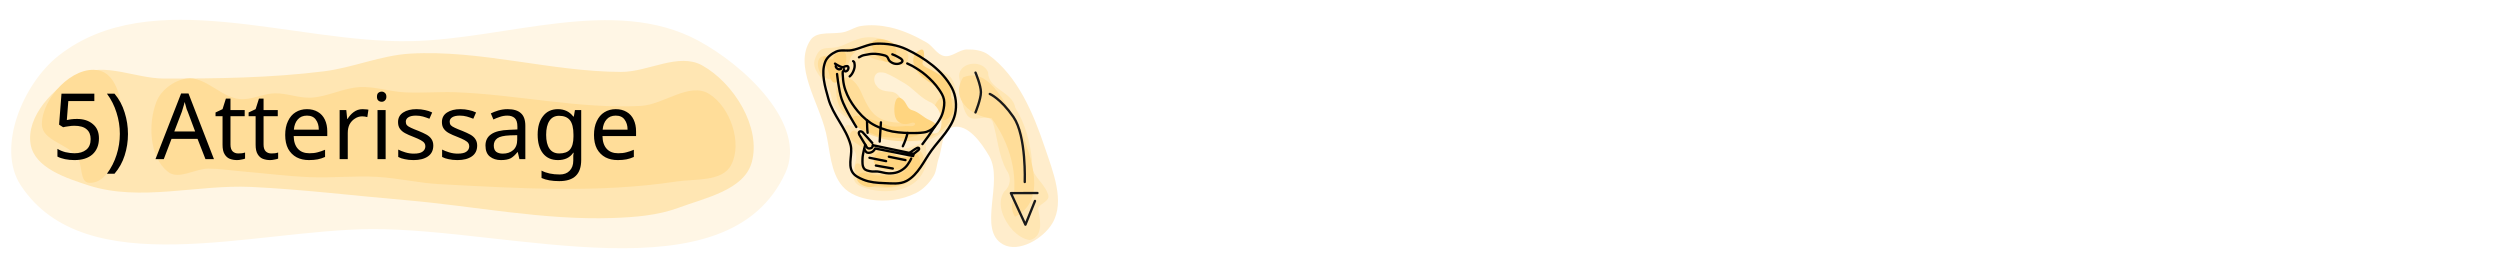
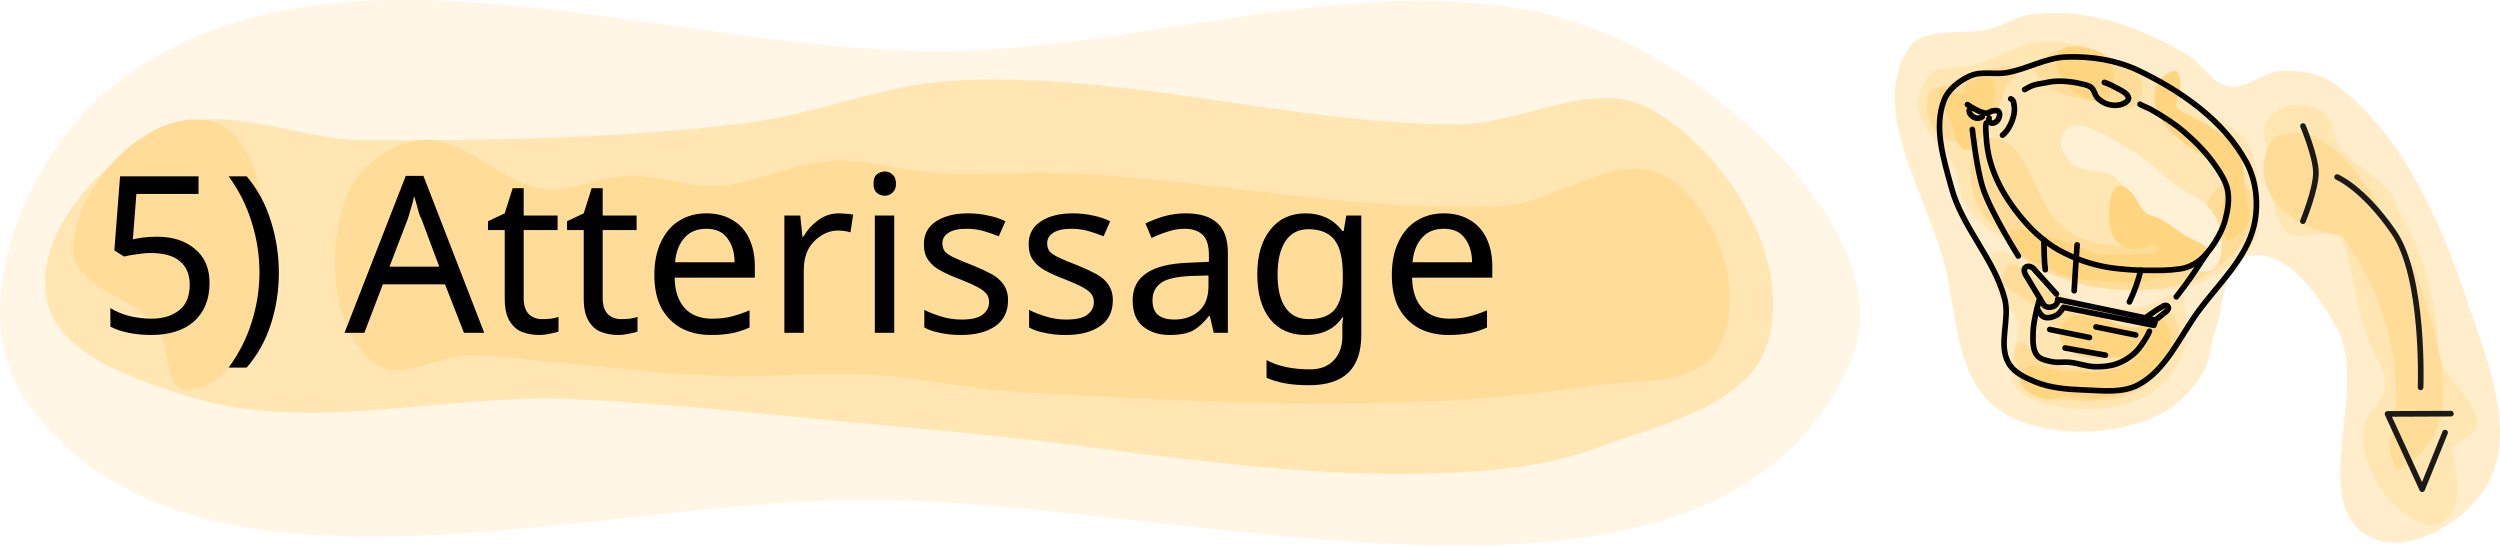
- <svg xmlns="http://www.w3.org/2000/svg" width="800" height="83.976" viewBox="0 0 211.667 22.219" version="1.1" id="svg1">
+ <svg xmlns="http://www.w3.org/2000/svg" width="334.981" height="73.097" viewBox="0 0 88.63 19.34" version="1.1" id="svg1">
  <defs id="defs1">
    <defs id="defs70" transform="translate(-84.983, 111.714)">
      </defs>
    <style transform="translate(-130.185, 41.1648)" id="style111">
polygon {
shape-rendering:crispEdges;
stroke-width:0.099;
}
.s0 {
stroke:#000000;
stroke-width:0.08;
stroke-linecap:round;
stroke-linejoin:round;
fill:none;
}
.s1 {
stroke:#000000;
stroke-width:0.08;
stroke-linecap:round;
stroke-linejoin:round;
fill:none;
}
.s2 {
stroke:#19b219;
stroke-width:0.08;
stroke-linecap:round;
stroke-linejoin:round;
fill:none;
}
.s3 {
stroke:#7f4c00;
stroke-width:0.08;
stroke-linecap:round;
stroke-linejoin:round;
fill:none;
}
.s4 {
stroke:#00cc00;
stroke-width:0.08;
stroke-linecap:round;
stroke-linejoin:round;
fill:none;
}
.s5 {
stroke:#000000;
stroke-width:0.054;
stroke-linecap:round;
stroke-linejoin:round;
fill:none;
}
.s6 {
stroke:#ff19ff;
stroke-width:0.054;
stroke-linecap:round;
stroke-linejoin:round;
fill:none;
}
.s7 {
stroke:#ff0000;
stroke-width:0.08;
stroke-linecap:round;
stroke-linejoin:round;
fill:none;
}
.s8 {
stroke:#ffff00;
stroke-width:0.08;
stroke-linecap:round;
stroke-linejoin:round;
fill:none;
}
.s9 {
stroke:#001919;
stroke-width:0.054;
stroke-linecap:round;
stroke-linejoin:round;
fill:none;
}
.sa {
stroke:#006666;
stroke-width:0.054;
stroke-linecap:round;
stroke-linejoin:round;
fill:none;
}
.sb {
stroke:#00ffff;
stroke-width:0.161;
stroke-linecap:round;
stroke-linejoin:round;
fill:none;
}
.sc {
stroke:#ff0000;
stroke-width:0.429;
stroke-linecap:round;
stroke-linejoin:round;
fill:none;
}
.sd {
stroke:#191919;
stroke-width:0.054;
stroke-linecap:round;
stroke-linejoin:round;
fill:none;
}
.se {
stroke:#000000;
stroke-width:0.054;
stroke-linecap:round;
stroke-linejoin:round;
stroke-dasharray:0.804,0.804;
fill:none;
}
.sf {
stroke:#000000;
stroke-width:0.161;
stroke-linecap:round;
stroke-linejoin:round;
fill:none;
}
.s100 {
stroke:#ff0000;
stroke-width:0.5;
stroke-linecap:round;
stroke-linejoin:round;
fill:none;
}
</style>
  </defs>
-   <g id="layer1" transform="translate(-23.61206,-126.7582)">
+   <g id="layer1" transform="translate(-24.55949,-128.4366)">
    <g id="g4">
      <g id="g1" transform="translate(-76.71522,-0.6621229)">
        <path id="path1" style="fill:#fff6e5;fill-opacity:1;stroke:none;stroke-width:0.2;stroke-linecap:round;stroke-linejoin:round" d="m 159.428,130.85 c -7.136,-3.819 -16.189,-0.121 -24.281,0.053 -9.955,0.214 -22,-4.912 -29.846,1.218 -3.008,2.35 -5.314,7.798 -3.22,10.989 5.471,8.337 19.713,3.767 29.684,3.708 11.8,-0.069 30.214,5.955 35.074,-4.798 1.84,-4.072 -3.472,-9.062 -7.412,-11.17 z" />
        <path id="path8" style="fill:#ffe6b3;fill-opacity:1;stroke:none;stroke-width:0.2;stroke-linecap:round;stroke-linejoin:round" d="m 163.972,141.175 c 0.826,-2.959 -1.503,-6.713 -4.185,-8.213 -2.005,-1.122 -4.574,0.555 -6.871,0.547 -5.977,-0.021 -11.897,-1.894 -17.864,-1.548 -2.48,0.144 -4.836,1.191 -7.301,1.497 -4.485,0.558 -9.025,0.621 -13.545,0.613 -2.391,-0.004 -5.02,-1.406 -7.165,-0.349 -2.161,1.065 -4.539,3.568 -4.119,5.941 0.349,1.968 2.998,2.84 4.9,3.453 4.373,1.409 9.192,-0.086 13.781,0.132 4.35,0.207 8.678,0.741 13.017,1.114 5.855,0.503 11.691,1.717 17.564,1.517 1.89,-0.064 3.832,-0.215 5.606,-0.872 2.274,-0.842 5.53,-1.498 6.181,-3.833 z" />
        <path id="path141" style="opacity:1;fill:#ffdd99;fill-opacity:1;stroke-width:1;stroke-linecap:round;stroke-linejoin:round" d="m 130.805,134.794 c -1.417,0.067 -2.744,0.83 -4.161,0.895 -1.024,0.047 -2.029,-0.389 -3.054,-0.368 -1.011,0.02 -1.989,0.589 -2.995,0.484 -1.596,-0.166 -2.905,-1.962 -4.493,-1.731 -1.053,0.154 -2.136,0.961 -2.526,1.95 -0.737,1.868 -0.609,4.708 0.972,5.946 0.902,0.707 2.28,-0.275 3.426,-0.273 0.937,0.001 1.867,0.153 2.801,0.231 1.936,0.162 3.865,0.415 5.806,0.493 1.891,0.076 3.787,-0.13 5.676,-0.025 1.772,0.099 3.517,0.524 5.289,0.618 6.667,0.351 13.427,0.781 20.028,-0.222 1.6,-0.243 3.891,0.038 4.652,-1.391 0.991,-1.86 -0.074,-4.942 -1.873,-6.038 -1.675,-1.02 -3.834,0.927 -5.792,1.027 -5.234,0.266 -10.441,-0.97 -15.678,-1.161 -1.451,-0.053 -2.906,0.09 -4.355,0.005 -1.247,-0.073 -2.474,-0.5 -3.722,-0.441 z m -22.131,-1.415 c -2.166,-0.449 -4.823,2.37 -4.802,4.583 0.013,1.352 2.193,1.649 2.988,2.743 0.473,0.651 0.199,2.156 1.003,2.196 1.852,0.092 2.684,-2.954 2.803,-4.805 0.11,-1.703 -0.321,-4.37 -1.992,-4.717 z" />
      </g>
      <text xml:space="preserve" style="font-size:7.761px;line-height:1.25;font-family:Tibet;-inkscape-font-specification:Tibet;text-align:justify;letter-spacing:0px;word-spacing:0px;stroke-width:0.265" x="27.987" y="140.235" id="text2">
        <tspan id="tspan1" style="font-size:7.761px;stroke-width:0.265" x="27.987" y="140.235">5) Atterissage</tspan>
      </text>
    </g>
    <g id="g2" transform="matrix(1.29308,0,0,1.29308,-12.9713,-59.74021)" style="stroke-width:0.773">
      <path id="path8957-9" style="fill:#ffedcc;fill-opacity:1;stroke:none;stroke-width:0.155;stroke-linecap:round;stroke-linejoin:round;stroke-dasharray:none" d="m 82.365,152.885 c 0.284,1.203 0.284,2.609 1.094,3.544 0.447,0.516 1.176,0.774 1.85,0.876 0.977,0.147 2.046,0.011 2.933,-0.422 0.491,-0.24 0.9,-0.669 1.182,-1.137 0.204,-0.339 0.193,-0.769 0.329,-1.14 0.259,-0.704 0.197,-1.875 0.926,-2.052 0.984,-0.238 1.868,1.015 2.378,1.89 0.984,1.687 -0.798,4.844 0.912,5.788 1.025,0.566 2.634,-0.377 3.229,-1.386 0.848,-1.438 0.03,-3.4 -0.501,-4.983 -0.752,-2.241 -1.78,-4.665 -3.692,-6.056 -0.392,-0.285 -0.93,-0.351 -1.415,-0.339 -0.51,0.012 -0.969,0.523 -1.471,0.428 -0.475,-0.089 -0.732,-0.642 -1.151,-0.884 -0.753,-0.435 -1.563,-0.808 -2.412,-0.996 -0.619,-0.137 -1.273,-0.181 -1.899,-0.084 -0.353,0.055 -0.663,0.267 -1.005,0.371 -0.753,0.228 -1.86,-0.106 -2.295,0.55 -1.126,1.699 0.536,4.049 1.005,6.033 z" />
      <path id="path10038-1" style="fill:#ffe6b3;fill-opacity:1;stroke:none;stroke-width:0.155;stroke-linecap:round;stroke-linejoin:round;stroke-dasharray:none" d="m 95.733,159.946 c 0.918,-0.243 0.659,-1.378 0.531,-2.062 0.119,-0.388 0.915,-0.476 0.609,-1.031 -0.272,-0.743 -1.206,-1.236 -1.01,-2.128 -0.122,-1.209 -0.447,-2.42 -1.094,-3.443 -0.184,-1.074 -1.771,-1.172 -1.782,-2.325 -0.366,-0.917 -2.106,-0.65 -1.872,0.432 0.182,0.791 0.033,1.726 0.521,2.409 0.462,0.529 1.298,-0.224 1.645,0.387 0.336,1.045 0.369,2.189 0.912,3.176 0.336,0.47 0.282,1.039 -0.156,1.416 -0.546,0.816 -3.2e-4,1.917 0.592,2.559 0.302,0.294 0.68,0.561 1.105,0.611 z m -0.957,-3.432 c 0.048,0.032 -0.071,0.026 0,0 z" />
      <path id="path11320-5" style="fill:#ffdd99;fill-opacity:1;stroke:none;stroke-width:0.155;stroke-linecap:round;stroke-linejoin:round;stroke-dasharray:none" d="m 94.755,158.423 c 2.151,-1.109 1.011,-3.905 0.421,-5.645 -0.854,-1.282 -2.004,-4.276 -3.828,-3.479 -0.867,1.433 0.564,2.577 1.86,2.668 1.197,1.582 1.83,3.783 1.335,5.739 -0.001,0.253 0.07,0.507 0.211,0.717 z" />
      <path id="path23759-29" style="display:inline;fill:#ffe6b3;fill-opacity:1;stroke-width:0.232;stroke-linecap:round;stroke-linejoin:round;stroke-dasharray:none" d="m 87.914,147.619 c -0.768,-0.471 -1.817,-0.981 -2.77,-0.951 -0.953,0.03 -1.563,0.637 -2.281,0.68 -0.717,0.043 -0.942,0.022 -1.205,0.721 -0.263,0.699 0.45,1.246 0.839,1.859 0.39,0.613 0.05,1.073 0.935,1.79 0.884,0.717 3.173,1.684 4.451,1.747 1.279,0.064 1.625,-0.214 2.324,-0.711 0.699,-0.497 0.757,-0.764 0.755,-1.452 -0.002,-0.687 -0.051,-1.844 -0.639,-2.205 m -1.519,4.442 c -0.271,0.019 -0.873,0.465 -1.535,0.442 -0.663,-0.023 -1.641,-0.193 -2.096,-0.692 -0.455,-0.498 -1.228,-0.995 -1.468,-0.852 -0.24,0.143 -0.033,1.17 0.44,1.59 0.473,0.42 0.013,0.952 0.011,1.598 -0.002,0.646 0.35,0.815 1.118,1.006 0.768,0.19 1.845,0.188 2.665,-0.289 0.82,-0.477 1.116,-1.424 1.026,-2.021 -0.09,-0.596 -0.021,-0.781 -0.161,-0.781 -0.14,-9.3e-4 0.271,-0.019 -10e-6,0 z" />
      <path id="path23992-9" style="display:inline;fill:#ffdd99;fill-opacity:1;stroke-width:0.232;stroke-linecap:round;stroke-linejoin:round;stroke-dasharray:none" d="m 85.954,146.841 c -0.358,0.026 -0.666,0.106 -1.005,0.301 -0.338,0.195 -0.023,0.584 0.337,0.829 0.36,0.245 1.177,0.272 1.604,0.444 0.427,0.173 0.792,0.087 0.872,-0.366 0.08,-0.453 -0.375,-0.741 -0.756,-0.873 -0.382,-0.132 -0.693,-0.361 -1.051,-0.335 z m -1.94,0.51 c -0.192,0.037 -0.869,0.093 -1.108,0.334 -0.239,0.241 -0.475,0.148 -0.788,0.243 -0.313,0.095 -0.329,0.582 -0.188,0.936 0.141,0.355 0.677,0.743 1.104,0.475 0.427,-0.268 0.819,-0.783 0.906,-1.207 0.087,-0.424 0.467,-0.444 0.346,-0.649 -0.121,-0.205 -0.22,-0.134 -0.272,-0.133 -0.052,0.002 0.192,-0.037 1e-5,0 z m -0.973,2.757 c -0.002,0.429 0.099,1.109 0.474,1.454 0.375,0.345 0.662,0.652 0.99,1.015 0.327,0.363 0.562,0.396 1.324,0.666 0.761,0.269 2.407,0.363 3.314,-0.016 0.907,-0.379 1.473,-1.017 1.625,-1.65 0.152,-0.633 -0.004,-0.95 -0.42,-1.069 -0.416,-0.12 -0.703,0.343 -0.892,0.696 -0.189,0.353 -0.221,0.702 -0.89,0.91 -0.669,0.208 -1.995,0.268 -2.748,-0.189 -0.753,-0.457 -1.004,-1.492 -1.311,-1.982 -0.717,-1.144 -1.463,-0.526 -1.466,0.165 z m 1.146,2.664 c -0.192,0.007 -0.402,0.423 -0.094,0.665 0.307,0.241 0.884,0.503 1.122,0.874 0.238,0.37 0.659,0.119 0.744,-0.243 0.085,-0.362 -0.434,-0.372 -0.737,-0.565 -0.303,-0.193 -0.799,-0.726 -1.034,-0.73 -0.235,-0.004 0.192,-0.007 0,0 z m 4.114,1.281 c -0.245,0.005 -0.306,0.462 -0.629,0.913 -0.323,0.45 -1.457,0.756 -1.984,0.614 -0.528,-0.142 -0.705,-0.084 -0.959,-0.455 -0.254,-0.37 -0.57,-0.202 -0.436,0.316 0.134,0.517 0.308,0.928 1.074,1.023 0.766,0.096 1.82,0.121 2.393,-0.307 0.573,-0.428 0.82,-0.933 0.962,-1.303 0.142,-0.369 -0.13,-0.831 -0.372,-0.8 -0.241,0.032 -0.041,-9.1e-4 -0.049,-10e-4 -0.008,1.4e-4 0.245,-0.005 0,-2e-5 z" />
      <path id="path24167-6" style="display:inline;fill:#fff1d6;fill-opacity:1;stroke-width:0.232;stroke-linecap:round;stroke-linejoin:round;stroke-dasharray:none" d="m 85.963,148.968 c -0.463,-0.029 -0.546,0.588 -0.28,0.868 0.201,0.343 0.618,0.361 0.967,0.401 0.389,0.031 0.598,0.389 0.757,0.7 0.226,0.454 0.439,0.932 0.829,1.273 0.328,0.322 0.681,0.697 1.16,0.759 0.469,0.075 0.558,-0.479 0.539,-0.826 -0.01,-0.54 -0.322,-1.093 -0.847,-1.28 -0.614,-0.308 -1.031,-0.884 -1.628,-1.218 -0.386,-0.225 -0.768,-0.466 -1.184,-0.631 -0.102,-0.032 -0.208,-0.051 -0.315,-0.046 z" />
      <path id="path1-3-0" style="fill:#ffd580;fill-opacity:1;stroke-width:0.155;stroke-linecap:round;stroke-linejoin:round;stroke-dasharray:none" d="m 85.813,146.795 c -0.043,0.002 -0.086,0.011 -0.129,0.027 -0.346,0.129 -0.323,0.313 -0.281,0.499 0.119,0.528 0.832,1.161 1.326,0.938 0.327,-0.147 0.305,-0.762 0.118,-1.068 -0.192,-0.315 -0.732,-0.411 -1.034,-0.396 z m -2.383,0.78 c -0.129,0.003 -0.251,0.143 -0.41,0.195 -0.232,0.076 -0.015,0.557 -0.529,0.237 -0.515,-0.32 -0.239,0.416 -0.051,0.707 0.189,0.291 0.165,0.904 0.518,0.928 0.291,0.02 0.418,-0.428 0.525,-0.7 0.155,-0.395 0.345,-1.021 0.133,-1.265 -0.066,-0.076 -0.127,-0.103 -0.185,-0.102 z m 5.185,-0.1 c -0.059,0.01 -0.135,0.046 -0.236,0.119 -0.403,0.291 -0.385,0.864 0.023,1.381 0.409,0.517 1.007,0.739 1.4,1.121 0.393,0.381 0.172,0.837 0.133,1.269 -0.038,0.432 0.018,1.005 0.476,0.581 0.458,-0.424 0.241,-0.612 0.177,-1.158 -0.065,-0.546 0.003,-1.169 -0.51,-1.494 -0.513,-0.325 -0.639,-0.409 -1.123,-0.646 -0.484,-0.237 -0.155,-0.431 -0.155,-0.746 2e-5,-0.236 -0.011,-0.455 -0.186,-0.427 z m -1.479,3.143 c -0.295,0.037 -0.347,0.878 -0.227,1.267 0.138,0.444 0.594,0.558 1.004,0.406 0.411,-0.152 0.384,0.239 -0.026,0.198 -0.411,-0.041 -0.88,0.089 -1.316,-0.005 -0.437,-0.094 -0.827,-0.349 -1.264,-0.435 -0.392,-0.077 -1.058,-0.446 -1.195,-0.071 -0.2,0.544 0.865,0.793 1.39,1.045 0.525,0.252 1.078,0.176 1.715,0.243 0.637,0.068 1.371,-0.255 2.032,-0.486 0.661,-0.231 0.275,-0.533 -0.095,-0.686 -0.37,-0.153 -0.713,-0.537 -1.122,-0.647 -0.408,-0.11 -0.334,-0.541 -0.753,-0.791 -0.052,-0.031 -0.1,-0.043 -0.142,-0.037 z m -1.18,3.543 c -0.296,0.042 -0.644,0.499 -0.348,0.843 0.315,0.367 0.899,0.369 1.221,0.336 0.322,-0.033 1.036,-0.032 0.515,0.202 -0.521,0.234 -1.103,0.17 -1.587,0.172 -0.485,0.002 -1.022,-0.413 -1.308,0.013 -0.286,0.426 0.593,0.887 0.989,0.712 0.396,-0.175 0.783,0.113 1.244,0.006 0.461,-0.107 0.768,-0.077 1.221,-0.606 0.453,-0.529 0.765,-0.649 0.59,-1.255 -0.174,-0.605 -0.471,-0.165 -0.882,-0.082 -0.41,0.082 -0.917,-0.323 -1.205,-0.335 -0.288,-0.012 -0.088,0.009 -0.392,-0.008 -0.019,-0.001 -0.038,-3e-4 -0.058,0.002 z m 0.674,1.473 0.003,0.004 z" />
      <path style="display:inline;fill:none;stroke:#1a1a1a;stroke-width:0.155;stroke-linecap:round;stroke-linejoin:round;stroke-dasharray:none;stroke-opacity:1" d="m 96.22,156.867 -1.737,0.007 0.95,2.064 0.627,-1.551" id="path129231-7-1-3-9" />
      <path style="fill:none;fill-opacity:1;stroke:#1a1a1a;stroke-width:0.155;stroke-linecap:round;stroke-linejoin:round;stroke-dasharray:none;stroke-opacity:1" d="m 93.1,150.38 c 0,0 0.704,0.288 1.55,1.51 0.853,1.232 0.739,4.255 0.739,4.255" id="path196-93" />
      <path style="fill:none;fill-opacity:1;stroke:#1a1a1a;stroke-width:0.155;stroke-linecap:round;stroke-linejoin:round;stroke-dasharray:none;stroke-opacity:1" d="m 92.165,148.982 c 0,0 0.352,0.836 0.354,1.278 0.002,0.459 -0.356,1.33 -0.356,1.33" id="path239-6-60" />
      <g id="g148" transform="matrix(1.018271,0,0,1.016488,-34.3218,9.284528)" style="stroke-width:0.76">
        <path style="fill:none;stroke:#000000;stroke-width:0.152;stroke-linecap:round;stroke-linejoin:round;stroke-dasharray:none;stroke-opacity:1" d="m 117.129,142.074 c 0,0 -0.175,0.603 -0.179,0.913 -0.003,0.213 -0.024,0.463 0.108,0.63 0.087,0.112 0.252,0.138 0.39,0.169 0.158,0.036 0.325,0.001 0.486,0.018 0.231,0.024 0.455,0.114 0.688,0.118 0.197,0.004 0.4,-0.013 0.586,-0.079 0.173,-0.061 0.334,-0.162 0.47,-0.285 0.134,-0.121 0.231,-0.279 0.326,-0.433 0.031,-0.05 0.078,-0.158 0.078,-0.158" id="path14385-8" />
        <path style="fill:none;stroke:#000000;stroke-width:0.152;stroke-linecap:round;stroke-linejoin:round;stroke-dasharray:none;stroke-opacity:1" d="m 117.614,142.109 2.633,0.555 -0.043,0.142 -2.435,-0.485 c 0,0 -0.099,0.163 -0.179,0.207 -0.102,0.057 -0.237,0.097 -0.346,0.055 -0.093,-0.036 -0.187,-0.233 -0.187,-0.233" id="path14387-4" />
        <path style="fill:none;stroke:#000000;stroke-width:0.152;stroke-linecap:round;stroke-linejoin:round;stroke-dasharray:none;stroke-opacity:1" d="m 117.614,142.109 c 0,0 0.005,0.144 -0.121,0.19 -0.183,0.067 -0.259,-0.05 -0.259,-0.05 l -0.49,-0.813 c 0,0 -0.077,-0.139 0.009,-0.2 0.087,-0.061 0.197,0.026 0.197,0.026 l 0.628,0.699" id="path14389-5" />
        <path style="fill:none;stroke:#000000;stroke-width:0.152;stroke-linecap:round;stroke-linejoin:round;stroke-dasharray:none;stroke-opacity:1" d="m 115.229,137.01 c 0.003,0.028 0.007,0.055 0.016,0.074 0.025,0.051 0.072,0.09 0.122,0.116 0.031,0.016 0.068,0.024 0.102,0.021 0.04,-0.003 0.112,-0.039 0.112,-0.039" id="path14732-0" />
        <path style="fill:none;stroke:#000000;stroke-width:0.152;stroke-linecap:round;stroke-linejoin:round;stroke-dasharray:none;stroke-opacity:1" d="m 115.182,136.852 c 0,0 0.319,0.223 0.504,0.232 0.063,0.003 0.117,-0.056 0.18,-0.063 0.051,-0.006 0.121,-0.023 0.155,0.017 0.048,0.056 0.025,0.158 -0.013,0.22 -0.033,0.054 -0.101,0.1 -0.164,0.097 -0.033,-0.002 -0.066,-0.029 -0.08,-0.059 -0.012,-0.024 0.002,-0.079 0.002,-0.079" id="path14734-3" />
        <path style="fill:none;stroke:#000000;stroke-width:0.152;stroke-linecap:round;stroke-linejoin:round;stroke-dasharray:none;stroke-opacity:1" d="m 116.127,137.677 c 0.12,-0.096 0.201,-0.24 0.256,-0.383 0.049,-0.127 0.079,-0.269 0.058,-0.403 -0.011,-0.071 -0.006,-0.161 -0.093,-0.194" id="path14736-6" />
        <path style="fill:none;stroke:#000000;stroke-width:0.152;stroke-linecap:round;stroke-linejoin:round;stroke-dasharray:none;stroke-opacity:1" d="m 116.723,136.447 c 0.067,-0.04 0.131,-0.074 0.189,-0.099 0.112,-0.049 0.239,-0.057 0.359,-0.081 0.073,-0.015 0.146,-0.032 0.22,-0.038 0.097,-0.009 0.196,-0.011 0.293,-0.005 0.151,0.01 0.302,0.028 0.448,0.065 0.099,0.025 0.208,0.04 0.286,0.105 0.085,0.07 0.092,0.206 0.17,0.284 0.078,0.077 0.178,0.137 0.283,0.168 0.101,0.03 0.213,0.036 0.316,0.012 0.076,-0.018 0.157,-0.052 0.207,-0.113 0.018,-0.022 0.033,-0.054 0.025,-0.081 -0.034,-0.117 -0.171,-0.178 -0.277,-0.237 -0.118,-0.065 -0.243,-0.129 -0.373,-0.173" id="path15040-1" />
        <path style="fill:none;stroke:#000000;stroke-width:0.152;stroke-linecap:round;stroke-linejoin:round;stroke-dasharray:none;stroke-opacity:1" d="m 117.278,141.307 c -0.032,-0.256 -0.029,-0.499 -0.038,-0.804" id="path15044-0" />
        <path style="fill:none;stroke:#000000;stroke-width:0.152;stroke-linecap:round;stroke-linejoin:round;stroke-dasharray:none;stroke-opacity:1" d="m 118.056,141.874 c 0.018,-0.31 0.047,-0.795 0.079,-1.238" id="path15046-6" />
        <path style="fill:none;stroke:#000000;stroke-width:0.152;stroke-linecap:round;stroke-linejoin:round;stroke-dasharray:none;stroke-opacity:1" d="m 120.296,142.624 0.243,-0.194 c 0,0 0.075,-0.067 0.052,-0.115 -0.04,-0.082 -0.13,-0.031 -0.13,-0.031 l -0.158,0.091 -0.334,0.231" id="path15425-3" />
        <path style="fill:none;stroke:#000000;stroke-width:0.152;stroke-linecap:round;stroke-linejoin:round;stroke-dasharray:none;stroke-opacity:1" d="m 120.806,142.038 c 0.345,-0.446 0.428,-0.575 0.811,-1.16" id="path15427-2" />
        <path style="fill:none;stroke:#000000;stroke-width:0.152;stroke-linecap:round;stroke-linejoin:round;stroke-dasharray:none;stroke-opacity:1" d="m 119.544,142.175 c 0.135,-0.285 0.238,-0.569 0.304,-0.854" id="path16081-0" />
        <path style="fill:none;stroke:#000000;stroke-width:0.152;stroke-linecap:round;stroke-linejoin:round;stroke-dasharray:none;stroke-opacity:1" d="m 119.828,136.843 c 0.097,0.058 0.211,0.093 0.311,0.151 0.309,0.179 0.614,0.369 0.884,0.602 0.314,0.271 0.609,0.573 0.843,0.915 0.138,0.201 0.277,0.416 0.323,0.655 0.049,0.258 0.003,0.532 -0.063,0.787 -0.054,0.209 -0.152,0.407 -0.267,0.591 -0.115,0.184 -0.248,0.363 -0.416,0.501 -0.105,0.087 -0.229,0.153 -0.358,0.197 -0.137,0.047 -0.284,0.055 -0.428,0.069 -0.128,0.012 -0.258,0.012 -0.386,0.013 -0.214,0.001 -0.427,0.001 -0.641,-0.013 -0.253,-0.017 -0.508,-0.038 -0.757,-0.085 -0.201,-0.038 -0.486,-0.117 -0.718,-0.208 -0.233,-0.091 -0.5,-0.223 -0.671,-0.337 -0.206,-0.136 -0.399,-0.295 -0.573,-0.47 -0.092,-0.093 -0.179,-0.19 -0.263,-0.29 -0.13,-0.156 -0.251,-0.319 -0.363,-0.488 -0.121,-0.181 -0.228,-0.372 -0.316,-0.571 -0.088,-0.199 -0.163,-0.406 -0.21,-0.619 -0.055,-0.248 -0.075,-0.504 -0.084,-0.758 -7.2e-4,-0.025 1.5e-4,-0.05 0.003,-0.074 0.003,-0.021 0.012,-0.061 0.012,-0.061" id="path16083-6" />
        <path style="fill:none;stroke:#000000;stroke-width:0.152;stroke-linecap:round;stroke-linejoin:round;stroke-dasharray:none" d="m 118.644,142.85 1.068,0.217" id="path11453-1" />
        <path style="fill:none;stroke:#000000;stroke-width:0.152;stroke-linecap:round;stroke-linejoin:round;stroke-dasharray:none" d="m 117.811,143.418 1.086,0.193" id="path11461-5" />
        <path style="fill:none;stroke:#000000;stroke-width:0.152;stroke-linecap:round;stroke-linejoin:round;stroke-dasharray:none" d="m 117.399,142.918 1.068,0.217" id="path11467-54" />
        <path style="fill:none;stroke:#000000;stroke-width:0.152;stroke-linecap:round;stroke-linejoin:round;stroke-dasharray:none" d="m 115.314,137.521 c 0,0 0.114,1.074 0.29,1.599 0.222,0.663 0.948,1.817 0.948,1.817" id="path1-7" />
        <path style="fill:none;stroke:#000000;stroke-width:0.152;stroke-linecap:round;stroke-linejoin:round;stroke-dasharray:none;stroke-opacity:1" d="m 117.006,144.33 c -0.272,-0.112 -0.577,-0.253 -0.72,-0.511 -0.279,-0.504 0.044,-1.168 -0.1,-1.726 -0.276,-1.07 -1.141,-1.923 -1.432,-2.989 -0.208,-0.763 -0.486,-1.627 -0.203,-2.365 0.116,-0.302 0.412,-0.53 0.707,-0.662 0.3,-0.134 0.659,-0.029 0.982,-0.085 0.544,-0.095 1.05,-0.403 1.602,-0.423 0.658,-0.024 1.348,0.08 1.943,0.364 1.149,0.549 2.307,1.356 2.91,2.479 0.27,0.503 0.333,1.144 0.204,1.7 -0.209,0.901 -0.963,1.579 -1.507,2.326 -0.5,0.686 -0.862,1.573 -1.61,1.973 -0.43,0.23 -0.968,0.156 -1.455,0.139 -0.446,-0.016 -0.908,-0.05 -1.321,-0.22 z" id="path27" />
      </g>
    </g>
  </g>
</svg>
